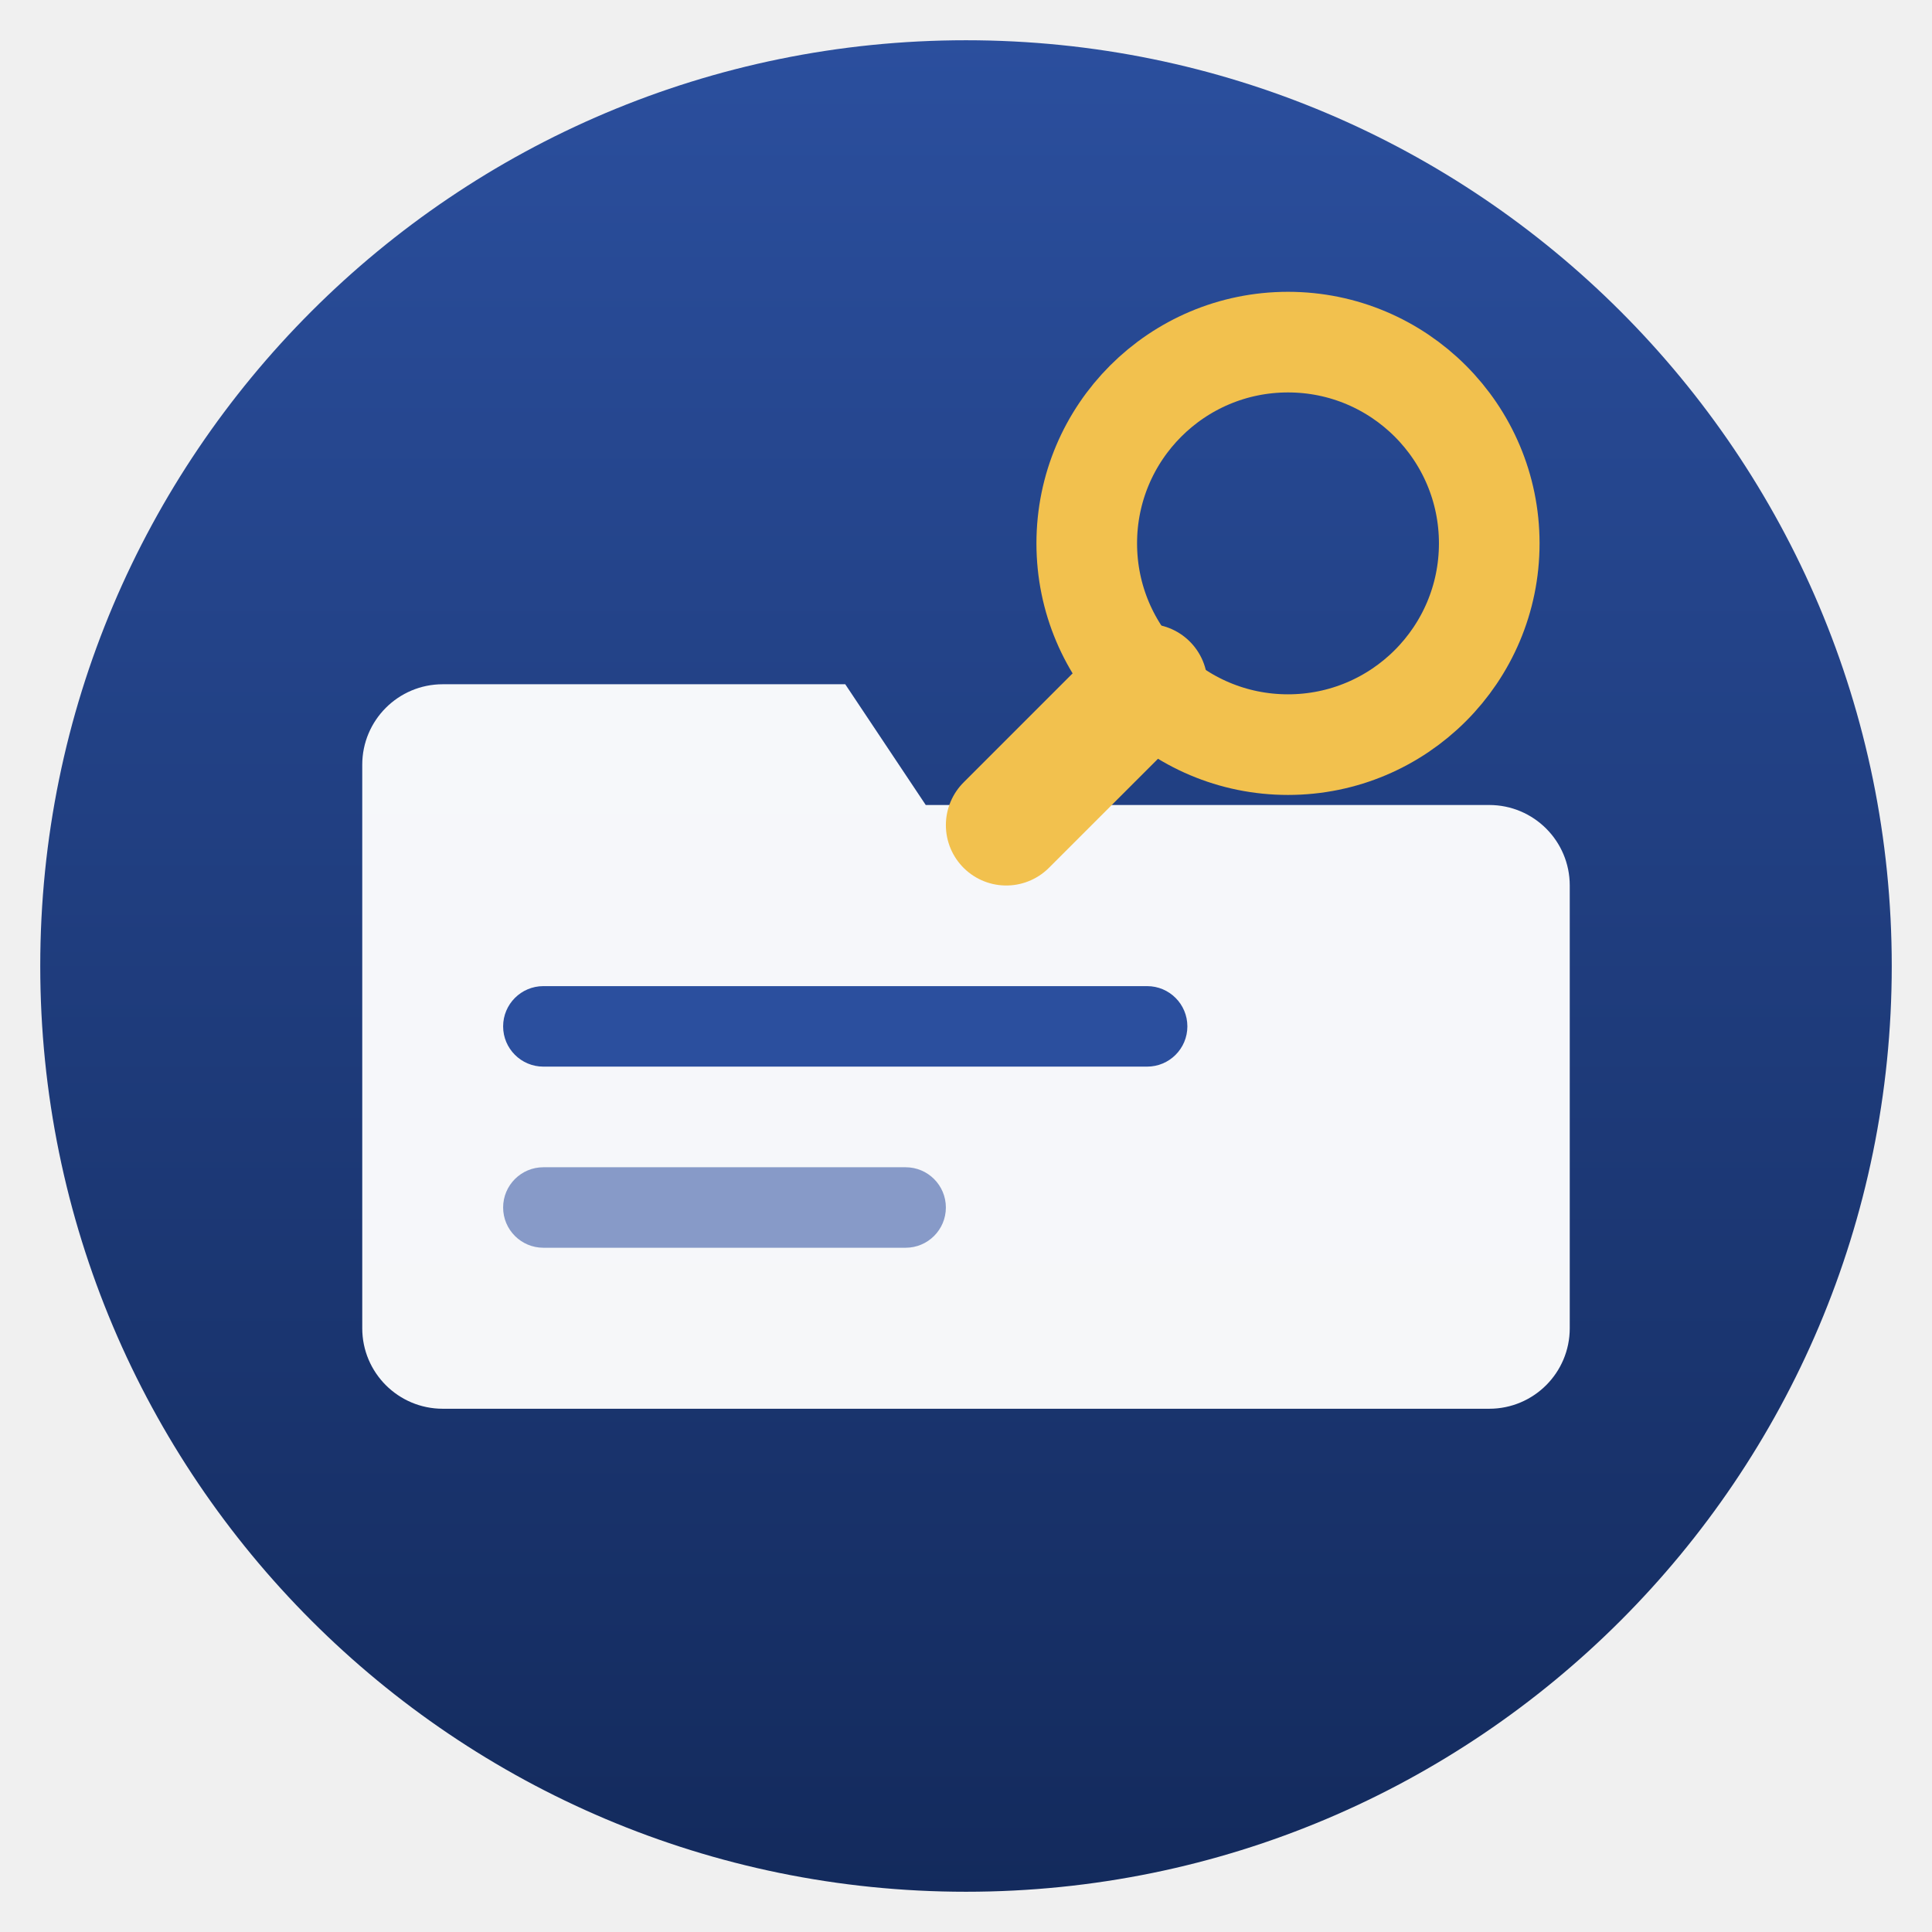
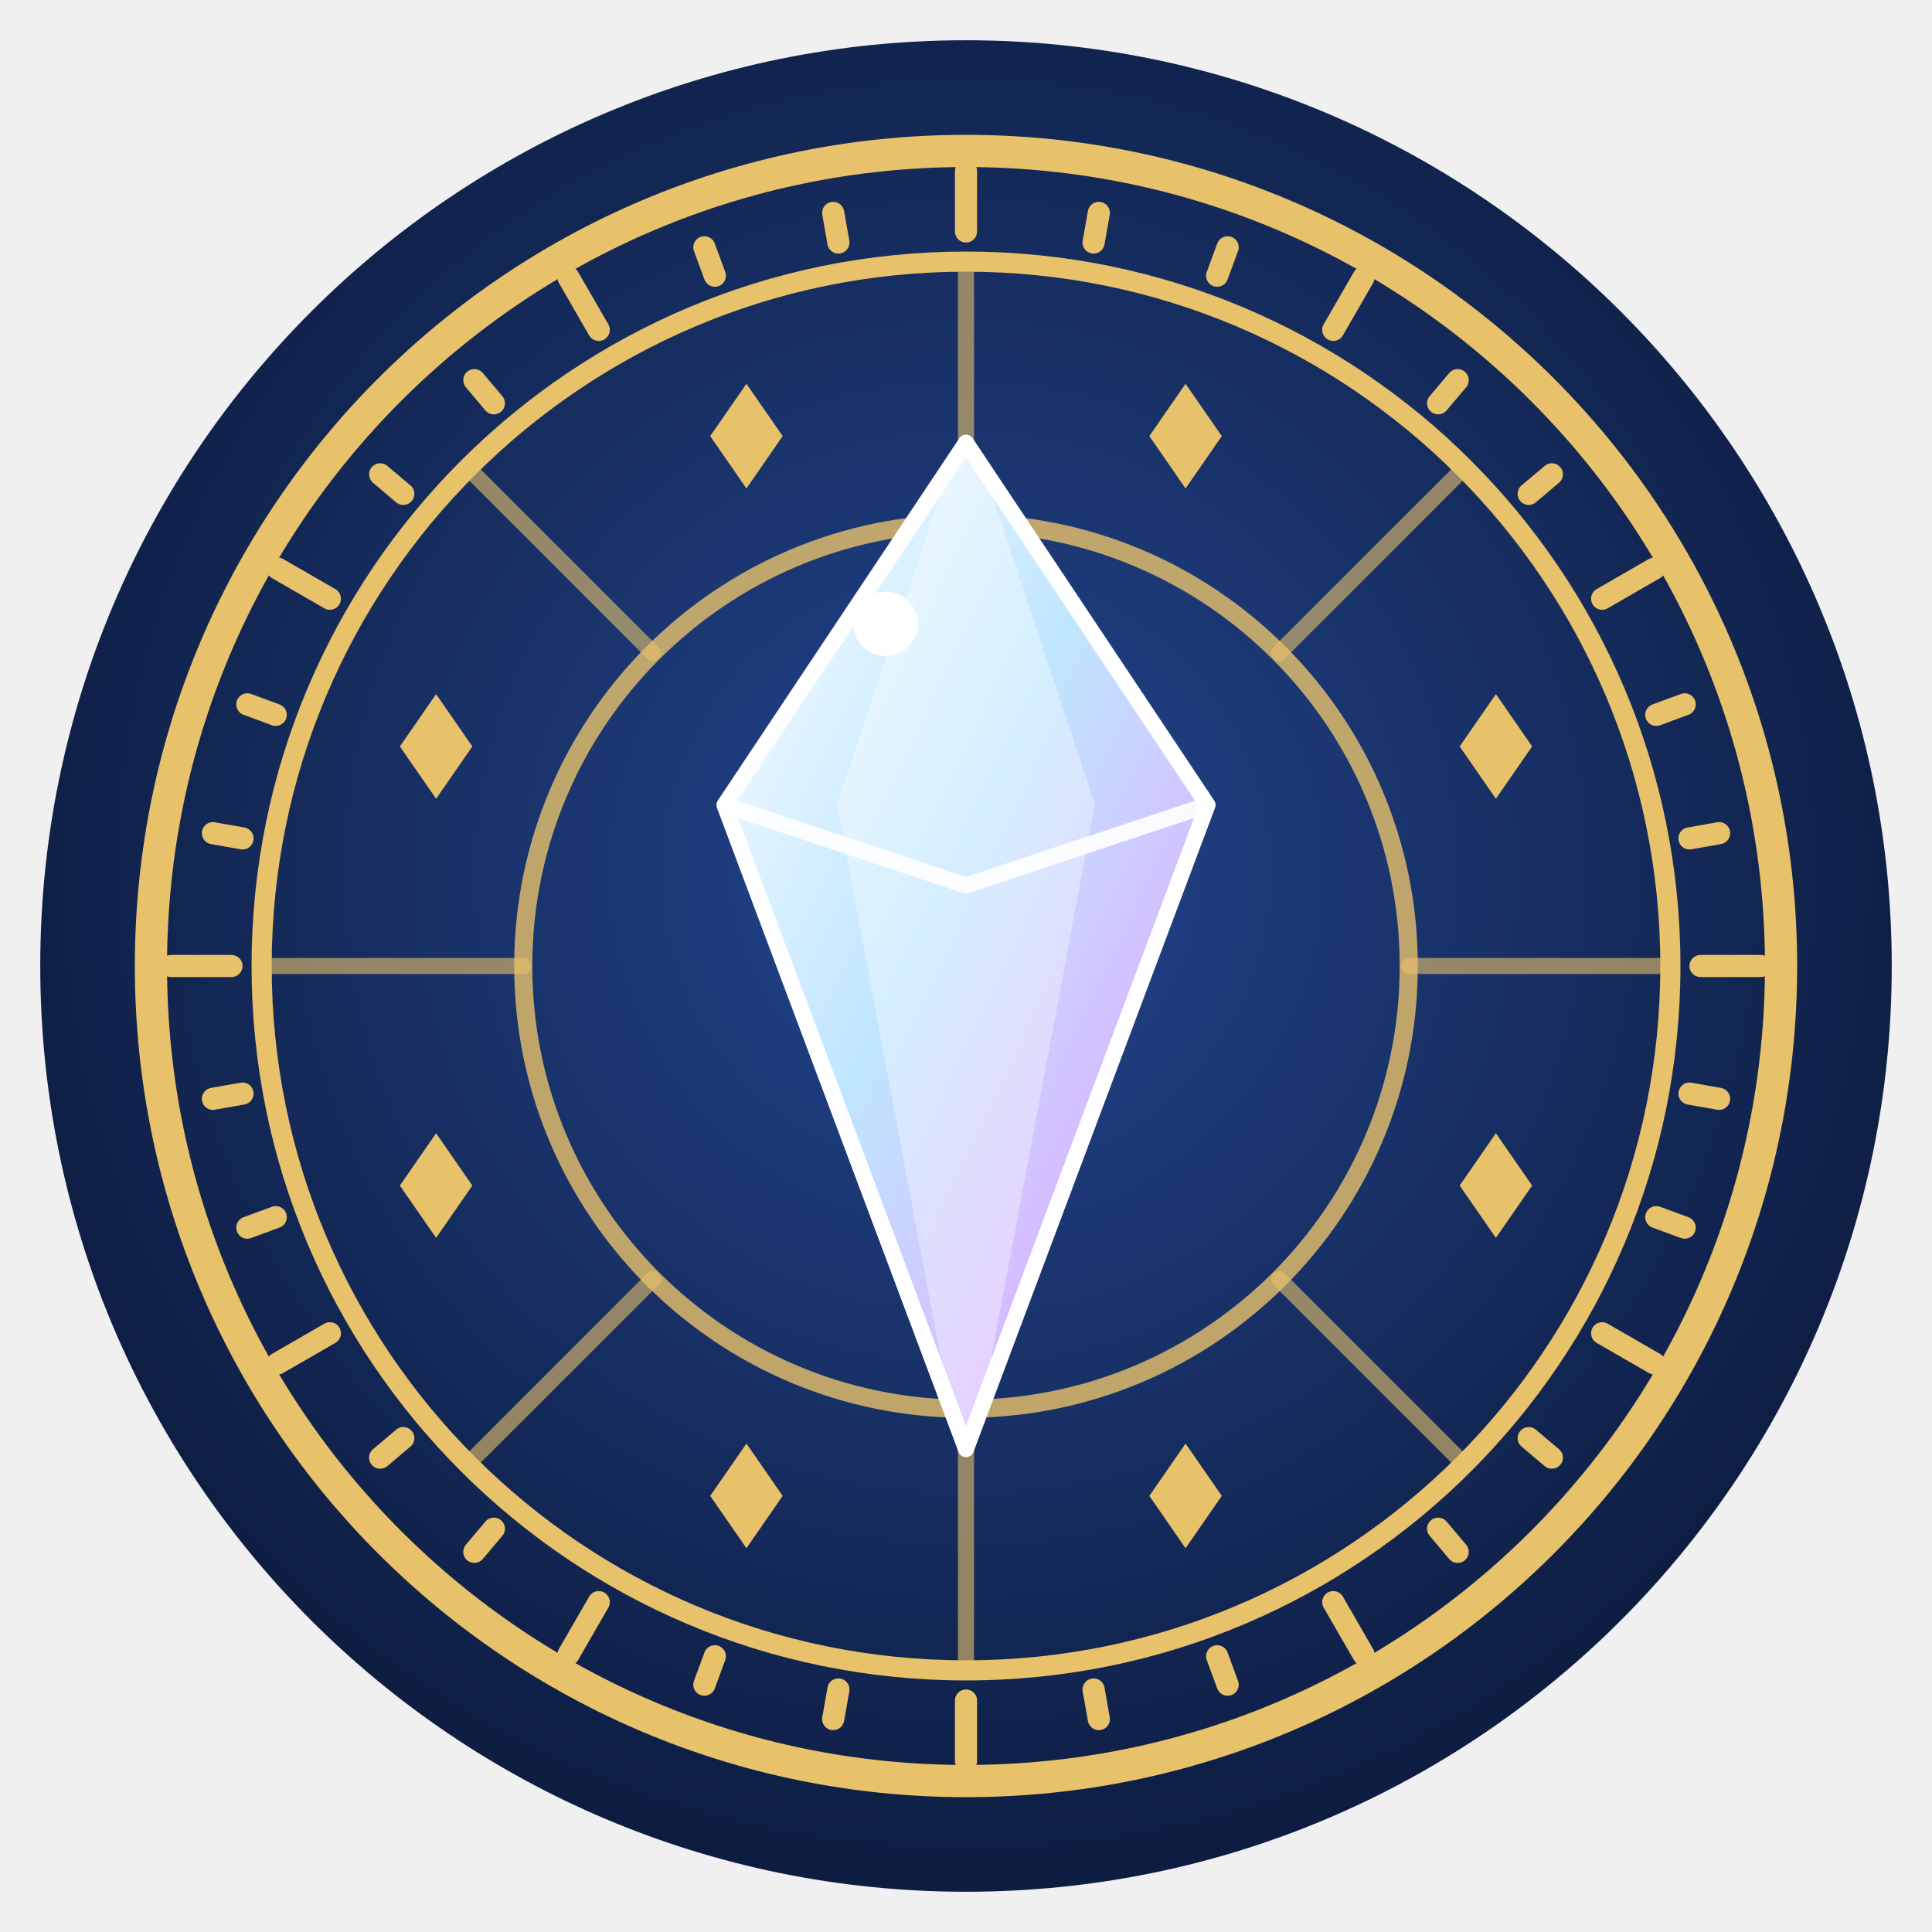
<svg xmlns="http://www.w3.org/2000/svg" viewBox="0 0 96 96">
  <defs>
-     <linearGradient id="bg" x1="0" y1="0" x2="0" y2="1">
-       <stop offset="0" stop-color="#2b4f9e" />
-       <stop offset="1" stop-color="#132a5c" />
+     <radialGradient id="bg" cx="50%" cy="45%" r="60%">
+       <stop offset="0" stop-color="#23468f" />
+       <stop offset="1" stop-color="#0b1838" />
+     </radialGradient>
+     <linearGradient id="q" x1="0" y1="0" x2="1" y2="1">
+       <stop offset="0" stop-color="#ffffff" />
+       <stop offset="0.45" stop-color="#bfe6ff" />
+       <stop offset="0.75" stop-color="#d8b8ff" />
+       <stop offset="1" stop-color="#ffd27a" />
    </linearGradient>
  </defs>
  <circle cx="48" cy="48" r="46" fill="url(#bg)" />
-   <path d="M22 34 h20 l4 6 h28 a4 4 0 0 1 4 4 v22 a4 4 0 0 1 -4 4 h-52 a4 4 0 0 1 -4 -4 v-28 a4 4 0 0 1 4 -4 z" fill="#fff" opacity="0.96" />
-   <rect x="25" y="49" width="34" height="4" rx="2" fill="#2b4f9e" />
-   <rect x="25" y="58" width="22" height="4" rx="2" fill="#2b4f9e" opacity="0.55" />
-   <circle cx="64" cy="27" r="10" fill="none" stroke="#f2c14e" stroke-width="5" />
-   <path d="M57 34 L50 41" stroke="#f2c14e" stroke-width="6" stroke-linecap="round" />
+   <g fill="none" stroke="#e8c26a" stroke-linecap="round">
+     <circle cx="48" cy="48" r="40.5" stroke-width="1.6" />
+     <circle cx="48" cy="48" r="35" stroke-width="1" />
+     <g stroke-width="1.1">
+       <line x1="84.50" y1="48.00" x2="87.50" y2="48.00" />
+       <line x1="83.95" y1="54.34" x2="85.42" y2="54.60" />
+       <line x1="82.30" y1="60.48" x2="83.71" y2="61.00" />
+       <line x1="79.61" y1="66.25" x2="82.21" y2="67.75" />
+       <line x1="75.96" y1="71.46" x2="77.11" y2="72.43" />
+       <line x1="71.46" y1="75.96" x2="72.43" y2="77.11" />
+       <line x1="66.25" y1="79.61" x2="67.75" y2="82.21" />
+       <line x1="60.48" y1="82.30" x2="61.00" y2="83.71" />
+       <line x1="54.34" y1="83.95" x2="54.60" y2="85.42" />
+       <line x1="48.00" y1="84.50" x2="48.00" y2="87.50" />
+       <line x1="41.66" y1="83.95" x2="41.40" y2="85.42" />
+       <line x1="35.52" y1="82.30" x2="35.00" y2="83.71" />
+       <line x1="29.75" y1="79.61" x2="28.25" y2="82.21" />
+       <line x1="24.54" y1="75.96" x2="23.57" y2="77.11" />
+       <line x1="20.04" y1="71.46" x2="18.89" y2="72.43" />
+       <line x1="16.39" y1="66.25" x2="13.79" y2="67.75" />
+       <line x1="13.70" y1="60.48" x2="12.29" y2="61.00" />
+       <line x1="12.05" y1="54.34" x2="10.58" y2="54.60" />
+       <line x1="11.50" y1="48.00" x2="8.50" y2="48.00" />
+       <line x1="12.05" y1="41.66" x2="10.58" y2="41.40" />
+       <line x1="13.70" y1="35.52" x2="12.29" y2="35.00" />
+       <line x1="16.39" y1="29.75" x2="13.79" y2="28.25" />
+       <line x1="20.04" y1="24.54" x2="18.89" y2="23.57" />
+       <line x1="24.54" y1="20.04" x2="23.57" y2="18.89" />
+       <line x1="29.75" y1="16.39" x2="28.25" y2="13.79" />
+       <line x1="35.52" y1="13.70" x2="35.00" y2="12.29" />
+       <line x1="41.66" y1="12.05" x2="41.40" y2="10.58" />
+       <line x1="48.00" y1="11.50" x2="48.00" y2="8.50" />
+       <line x1="54.34" y1="12.05" x2="54.60" y2="10.58" />
+       <line x1="60.48" y1="13.70" x2="61.00" y2="12.29" />
+       <line x1="66.25" y1="16.39" x2="67.75" y2="13.79" />
+       <line x1="71.46" y1="20.04" x2="72.43" y2="18.89" />
+       <line x1="75.96" y1="24.54" x2="77.11" y2="23.57" />
+       <line x1="79.61" y1="29.75" x2="82.21" y2="28.25" />
+       <line x1="82.30" y1="35.52" x2="83.71" y2="35.00" />
+       <line x1="83.95" y1="41.66" x2="85.42" y2="41.40" />
+     </g>
+     <circle cx="48" cy="48" r="22" stroke-width="0.9" opacity="0.8" />
+     <g stroke-width="0.8" opacity="0.6">
+       <line x1="70.00" y1="48.00" x2="83.00" y2="48.00" />
+       <line x1="63.56" y1="63.56" x2="72.75" y2="72.75" />
+       <line x1="48.00" y1="70.00" x2="48.00" y2="83.00" />
+       <line x1="32.44" y1="63.56" x2="23.25" y2="72.75" />
+       <line x1="26.00" y1="48.00" x2="13.00" y2="48.00" />
+       <line x1="32.44" y1="32.44" x2="23.25" y2="23.25" />
+       <line x1="48.00" y1="26.00" x2="48.00" y2="13.00" />
+       <line x1="63.56" y1="32.44" x2="72.75" y2="23.25" />
+     </g>
+     <polygon points="74.33,56.31 76.13,58.91 74.33,61.51 72.53,58.91" fill="#e8c26a" stroke="none" />
+     <polygon points="58.91,71.73 60.71,74.33 58.91,76.93 57.11,74.33" fill="#e8c26a" stroke="none" />
+     <polygon points="37.09,71.73 38.89,74.33 37.09,76.93 35.29,74.33" fill="#e8c26a" stroke="none" />
+     <polygon points="21.67,56.31 23.47,58.91 21.67,61.51 19.87,58.91" fill="#e8c26a" stroke="none" />
+     <polygon points="21.67,34.49 23.47,37.09 21.67,39.69 19.87,37.09" fill="#e8c26a" stroke="none" />
+     <polygon points="37.09,19.07 38.89,21.67 37.09,24.27 35.29,21.67" fill="#e8c26a" stroke="none" />
+     <polygon points="58.91,19.07 60.71,21.67 58.91,24.27 57.11,21.67" fill="#e8c26a" stroke="none" />
+     <polygon points="74.33,34.49 76.13,37.09 74.33,39.69 72.53,37.09" fill="#e8c26a" stroke="none" />
+   </g>
+   <g stroke="#ffffff" stroke-width="0.8" stroke-linejoin="round">
+     <polygon points="48,22 60,40 48,72 36,40" fill="url(#q)" />
+     <polygon points="48,22 54,40 48,72 42,40" fill="#ffffff" opacity="0.35" />
+     <polyline points="36,40 48,44 60,40" fill="none" opacity="0.9" />
+   </g>
+   <circle cx="44" cy="31" r="1.6" fill="#fff" />
</svg>
